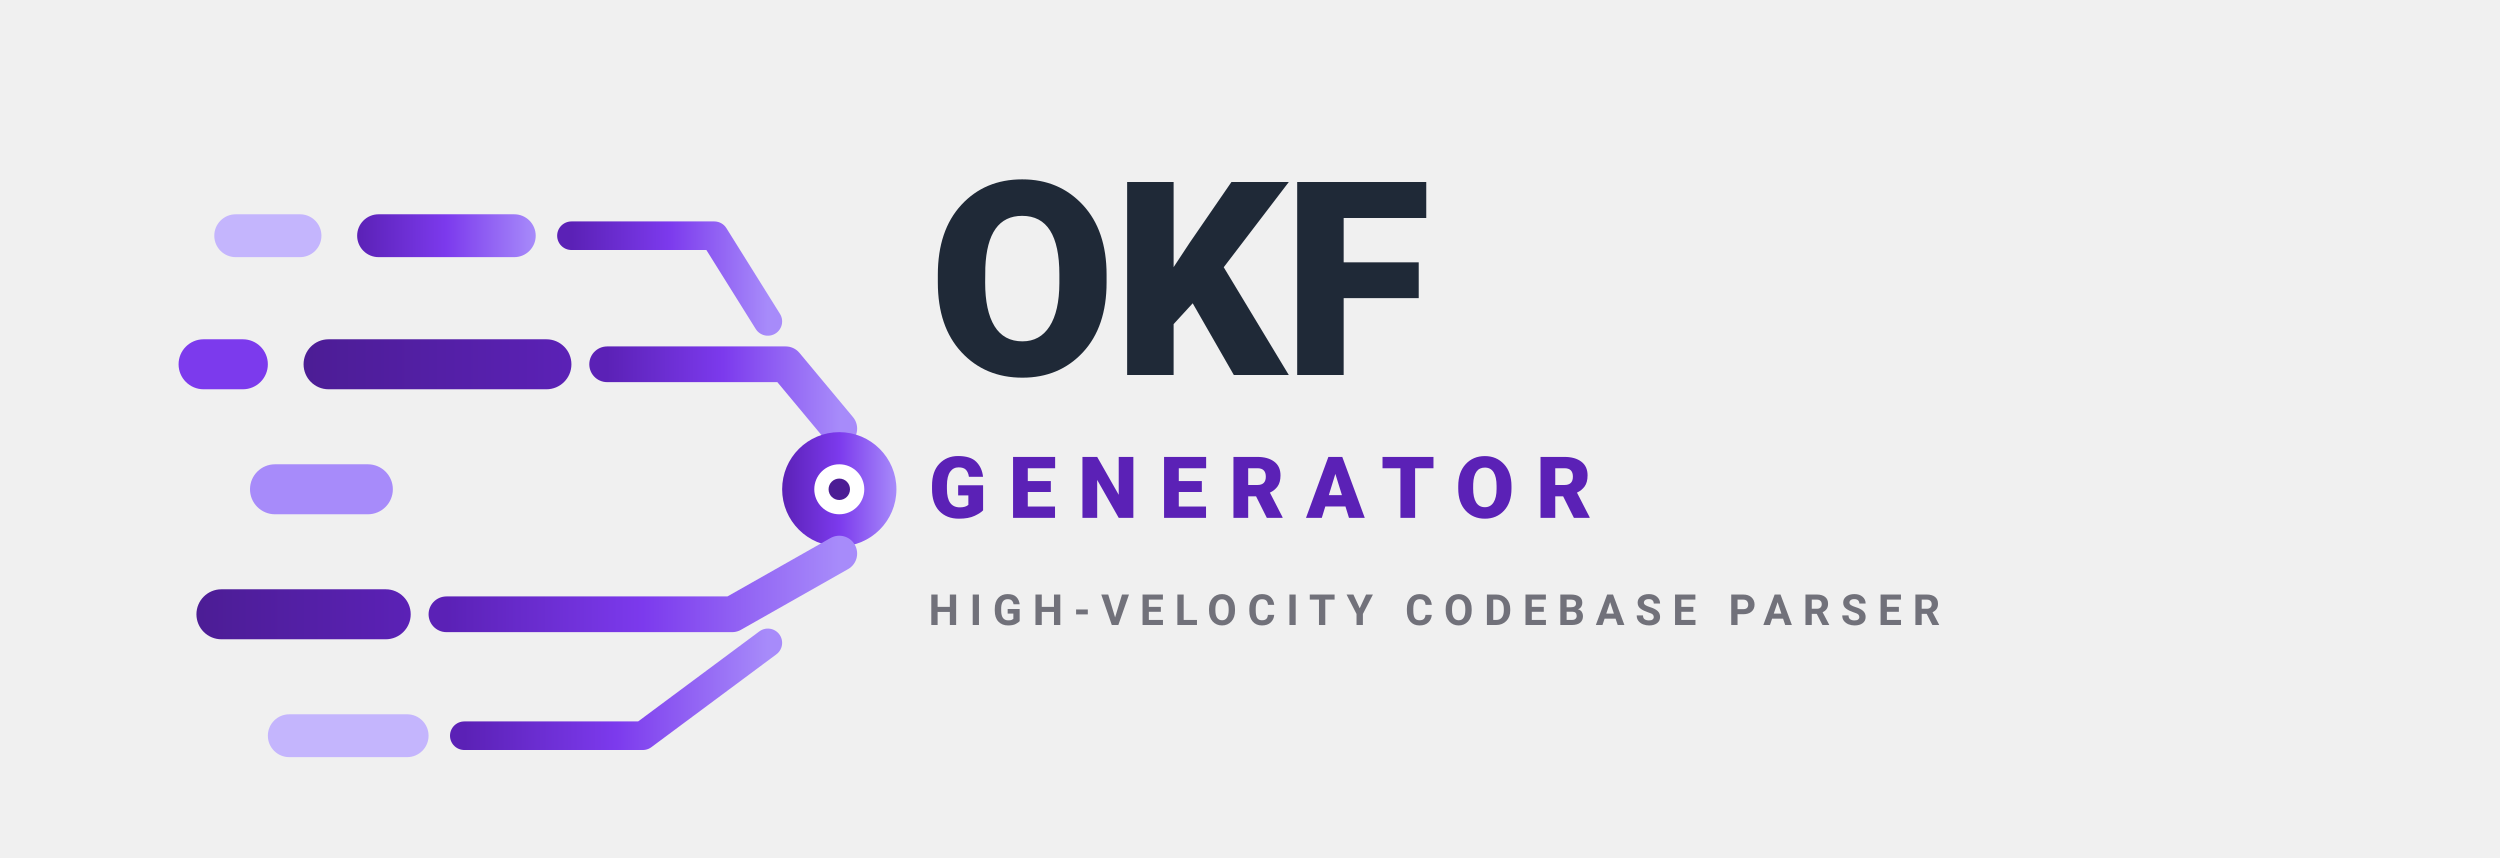
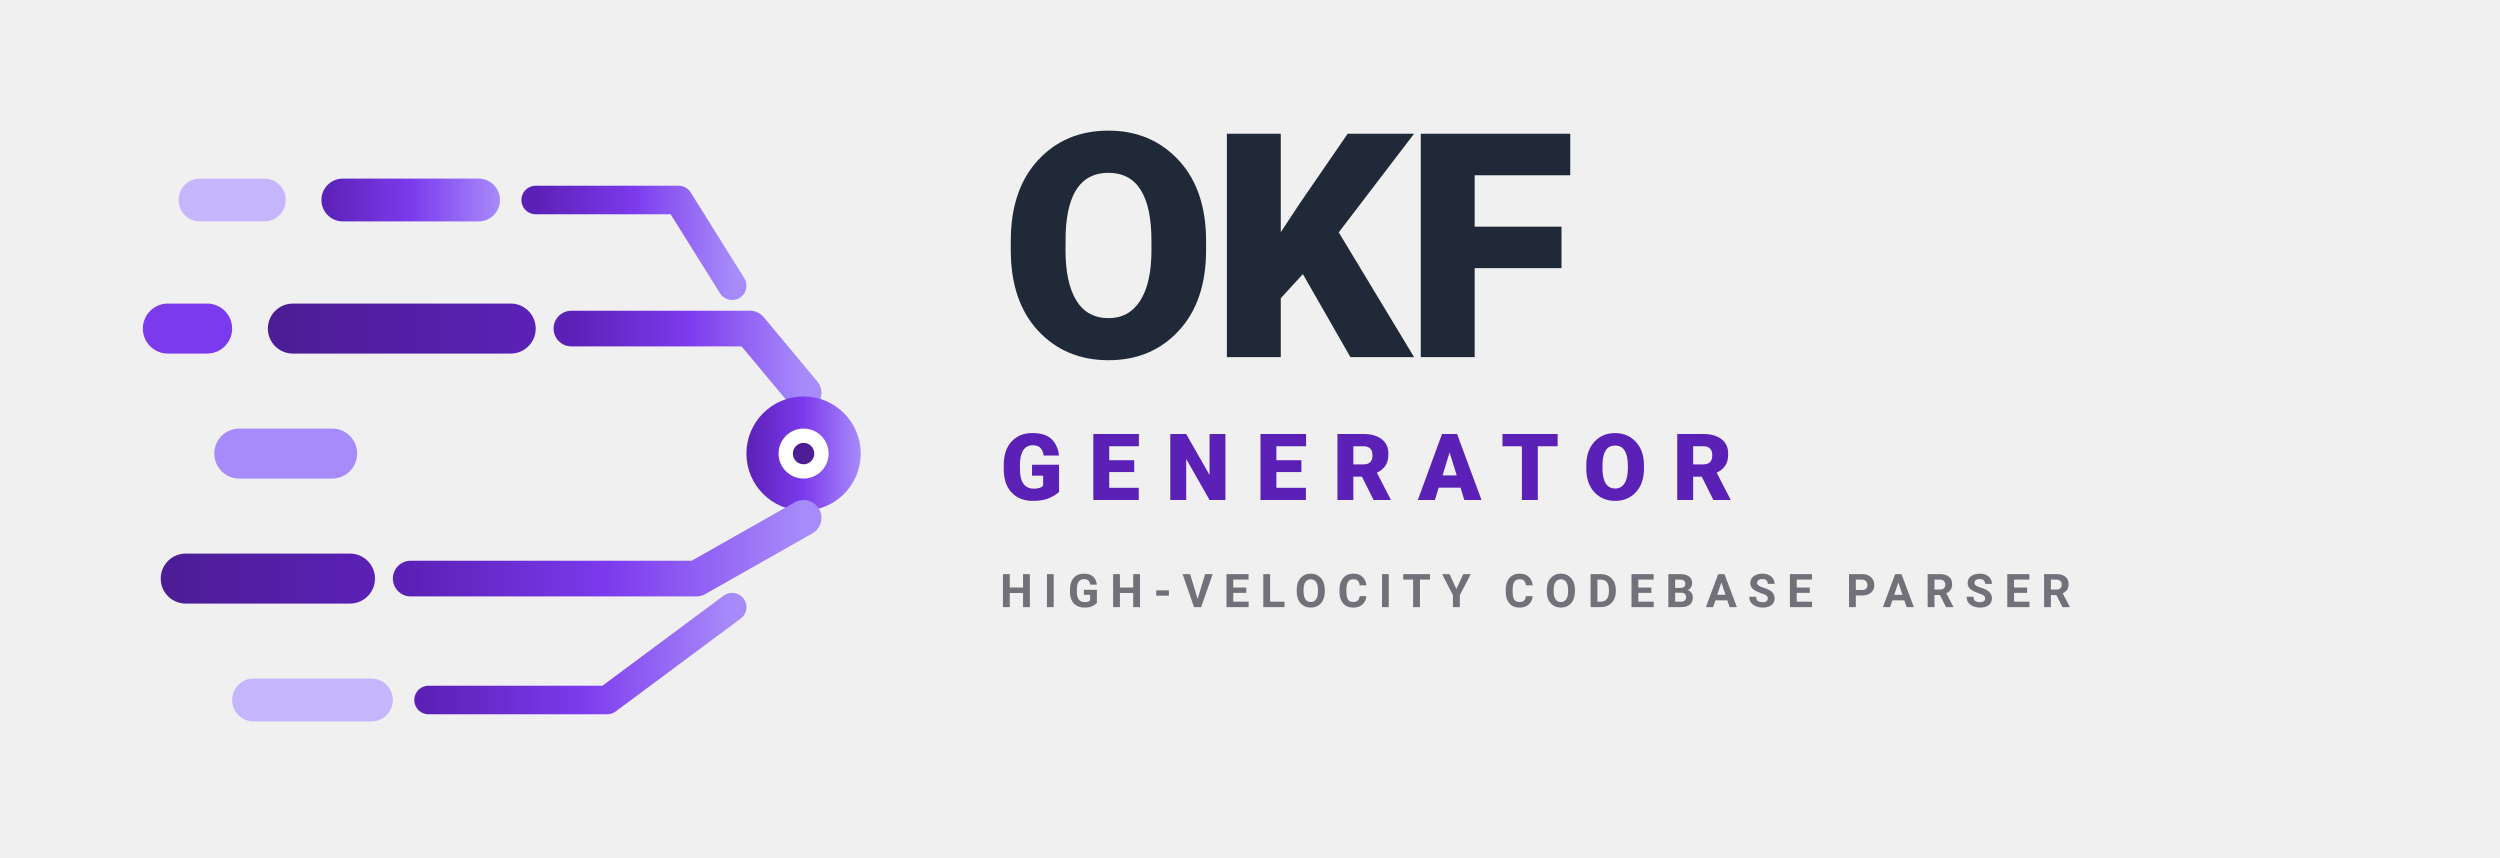
<svg xmlns="http://www.w3.org/2000/svg" viewBox="0 0 700 240" width="100%" height="100%">
  <defs>
    <linearGradient id="grad4" x1="0%" y1="0%" x2="100%" y2="0%">
      <stop offset="0%" stop-color="#5b21b6" />
      <stop offset="50%" stop-color="#7c3aed" />
      <stop offset="100%" stop-color="#a78bfa" />
    </linearGradient>
    <linearGradient id="grad4_dark" x1="0%" y1="0%" x2="100%" y2="0%">
      <stop offset="0%" stop-color="#4c1d95" />
      <stop offset="100%" stop-color="#5b21b6" />
    </linearGradient>
    <style>
-       .brand-title { font-family: system-ui, -apple-system, 'Segoe UI', Roboto, Helvetica, Arial, sans-serif; font-size: 76px; font-weight: 900; fill: #1f2937; letter-spacing: -1px; }
-       .brand-sub { font-family: system-ui, -apple-system, 'Segoe UI', Roboto, Helvetica, Arial, sans-serif; font-size: 24px; font-weight: 800; fill: #5b21b6; letter-spacing: 6px; }
-       .brand-tag { font-family: system-ui, -apple-system, 'Segoe UI', Roboto, Helvetica, Arial, sans-serif; font-size: 12px; font-weight: 600; fill: #71717a; letter-spacing: 3px; }
+       .brand-title { font-family: system-ui, -apple-system, 'Segoe UI', Roboto, Helvetica, Arial, sans-serif; font-size: 88px; font-weight: 900; fill: #1f2937; letter-spacing: -2px; }
+       .brand-sub { font-family: system-ui, -apple-system, 'Segoe UI', Roboto, Helvetica, Arial, sans-serif; font-size: 26px; font-weight: 800; fill: #5b21b6; letter-spacing: 7px; }
+       .brand-tag { font-family: system-ui, -apple-system, 'Segoe UI', Roboto, Helvetica, Arial, sans-serif; font-size: 13px; font-weight: 600; fill: #71717a; letter-spacing: 3px; }
    </style>
  </defs>
-   <g transform="translate(40, 30)">
+   <g transform="translate(30, 20)">
    <rect x="20" y="30" width="30" height="12" rx="6" fill="#c4b5fd" />
    <rect x="60" y="30" width="50" height="12" rx="6" fill="url(#grad4)" />
    <path d="M 120 36 L 160 36 L 175 60" fill="none" stroke="url(#grad4)" stroke-width="8" stroke-linecap="round" stroke-linejoin="round" />
    <rect x="10" y="65" width="25" height="14" rx="7" fill="#7c3aed" />
    <rect x="45" y="65" width="75" height="14" rx="7" fill="url(#grad4_dark)" />
    <path d="M 130 72 L 180 72 L 195 90" fill="none" stroke="url(#grad4)" stroke-width="10" stroke-linecap="round" stroke-linejoin="round" />
    <rect x="30" y="100" width="40" height="14" rx="7" fill="#a78bfa" />
    <path d="M 80 107 L 150 107" fill="none" stroke="url(#grad4)" stroke-width="10" stroke-linecap="round" />
    <circle cx="195" cy="107" r="16" fill="url(#grad4)" />
    <circle cx="195" cy="107" r="7" fill="#ffffff" />
    <circle cx="195" cy="107" r="3" fill="#4c1d95" />
    <rect x="15" y="135" width="60" height="14" rx="7" fill="url(#grad4_dark)" />
    <path d="M 85 142 L 165 142 L 195 125" fill="none" stroke="url(#grad4)" stroke-width="10" stroke-linecap="round" stroke-linejoin="round" />
    <rect x="35" y="170" width="45" height="12" rx="6" fill="#c4b5fd" />
    <path d="M 90 176 L 140 176 L 175 150" fill="none" stroke="url(#grad4)" stroke-width="8" stroke-linecap="round" stroke-linejoin="round" />
  </g>
-   <g transform="translate(260, 10)">
+   <g transform="translate(280, 5)">
    <text x="0" y="95" class="brand-title">OKF</text>
    <text x="0" y="135" class="brand-sub">GENERATOR</text>
    <text x="0" y="165" class="brand-tag">HIGH-VELOCITY CODEBASE PARSER</text>
  </g>
</svg>
